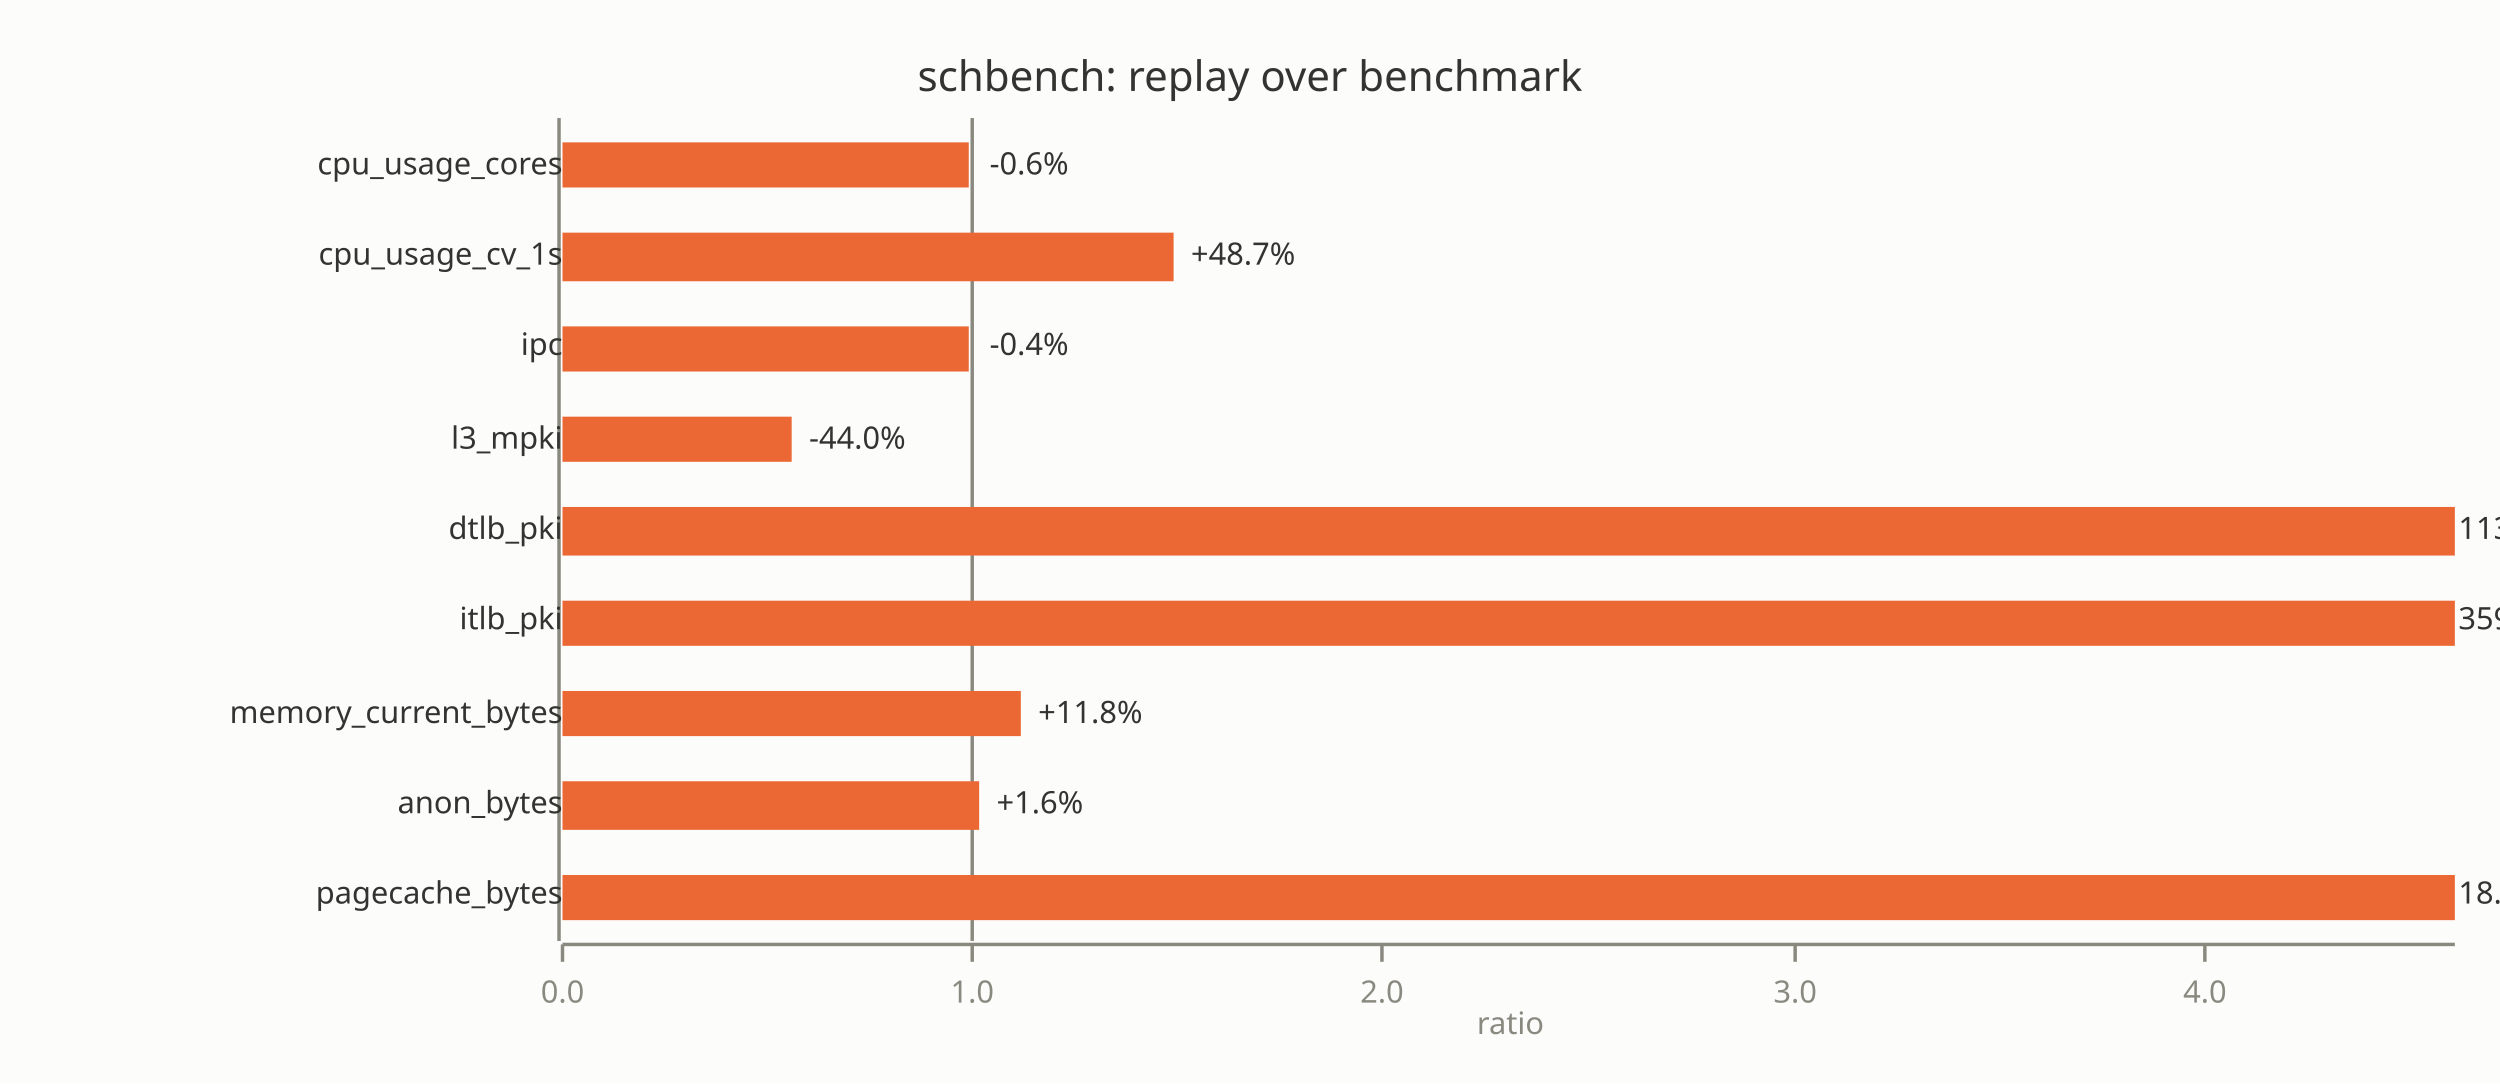
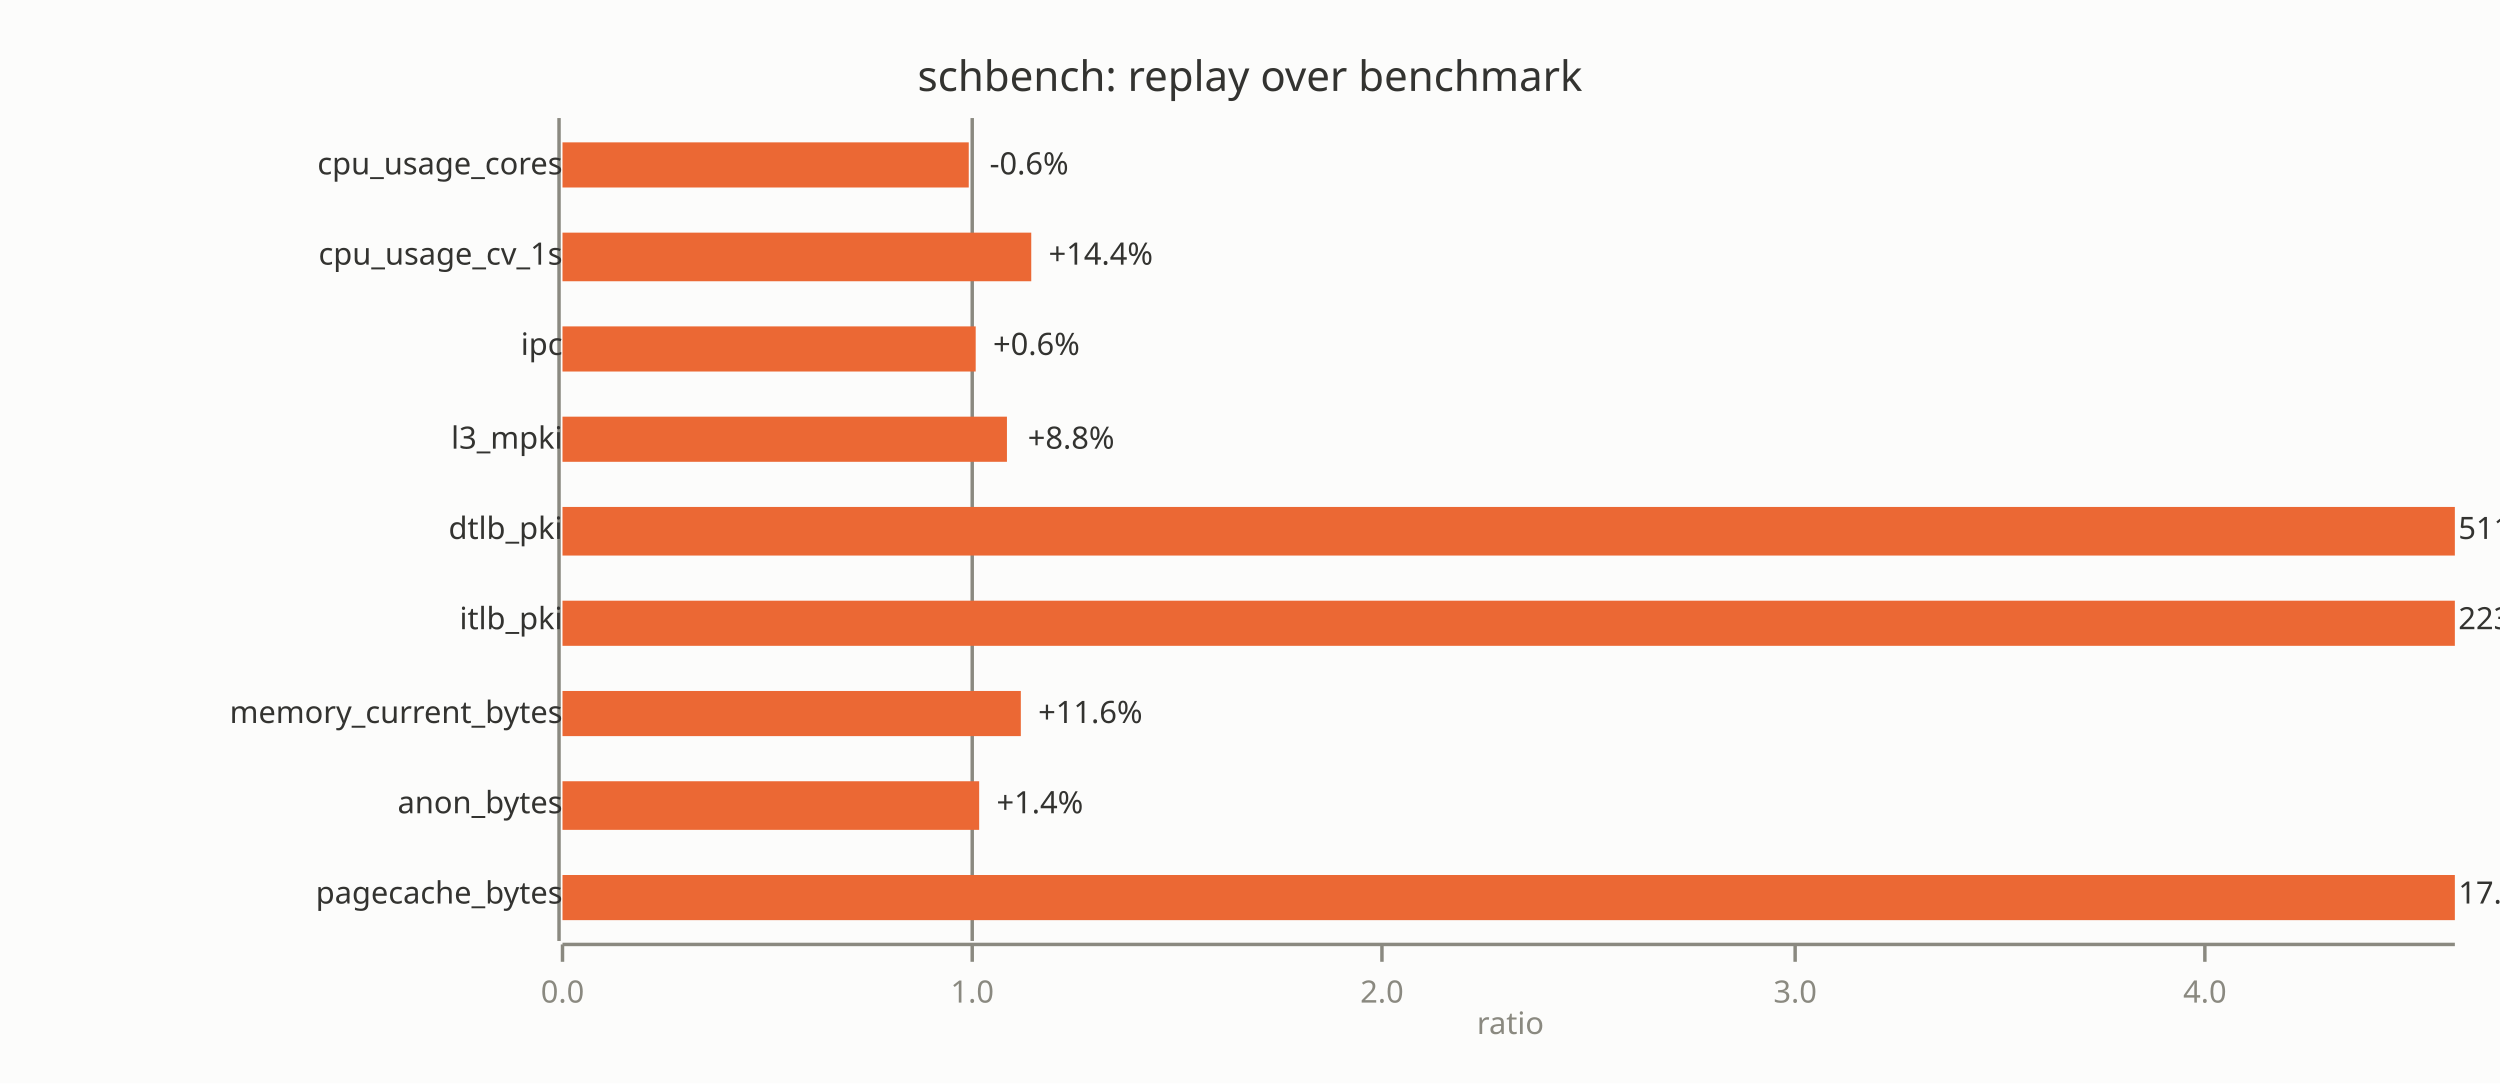
<svg xmlns="http://www.w3.org/2000/svg" width="720" height="312" viewBox="0 0 720 312">
  <rect x="0" y="0" width="720" height="312" opacity="1" fill="#FCFCFB" stroke="none" />
  <text x="360" y="17" dy="0.76em" text-anchor="middle" font-family="sans-serif" font-size="12.097" opacity="1" fill="#333330">
schbench: replay over benchmark
</text>
  <text x="435" y="300" dy="-0.5ex" text-anchor="middle" font-family="sans-serif" font-size="8.871" opacity="1" fill="#8A8980">
ratio
</text>
  <polyline fill="none" opacity="1" stroke="#8A8980" stroke-width="1" points="161,34 161,271 " />
  <polyline fill="none" opacity="1" stroke="#8A8980" stroke-width="1" points="162,272 707,272 " />
  <text x="162" y="282" dy="0.76em" text-anchor="middle" font-family="sans-serif" font-size="8.871" opacity="1" fill="#8A8980">
0.0
</text>
  <polyline fill="none" opacity="1" stroke="#8A8980" stroke-width="1" points="162,272 162,277 " />
  <text x="280" y="282" dy="0.76em" text-anchor="middle" font-family="sans-serif" font-size="8.871" opacity="1" fill="#8A8980">
1.0
</text>
  <polyline fill="none" opacity="1" stroke="#8A8980" stroke-width="1" points="280,272 280,277 " />
  <text x="398" y="282" dy="0.76em" text-anchor="middle" font-family="sans-serif" font-size="8.871" opacity="1" fill="#8A8980">
2.0
</text>
  <polyline fill="none" opacity="1" stroke="#8A8980" stroke-width="1" points="398,272 398,277 " />
  <text x="517" y="282" dy="0.76em" text-anchor="middle" font-family="sans-serif" font-size="8.871" opacity="1" fill="#8A8980">
3.0
</text>
  <polyline fill="none" opacity="1" stroke="#8A8980" stroke-width="1" points="517,272 517,277 " />
  <text x="635" y="282" dy="0.76em" text-anchor="middle" font-family="sans-serif" font-size="8.871" opacity="1" fill="#8A8980">
4.0
</text>
  <polyline fill="none" opacity="1" stroke="#8A8980" stroke-width="1" points="635,272 635,277 " />
  <polyline fill="none" opacity="1" stroke="#8A8980" stroke-width="1" points="280,271 280,34 " />
  <rect x="162" y="41" width="117" height="13" opacity="1" fill="#EB6834" stroke="none" />
  <text x="162" y="48" dy="0.5ex" text-anchor="end" font-family="sans-serif" font-size="8.871" opacity="1" fill="#333330">
cpu_usage_cores
</text>
  <text x="285" y="48" dy="0.5ex" text-anchor="start" font-family="sans-serif" font-size="8.871" opacity="1" fill="#333330">
-0.6%
</text>
-   <rect x="162" y="67" width="176" height="14" opacity="1" fill="#EB6834" stroke="none" />
+   <rect x="162" y="67" width="135" height="14" opacity="1" fill="#EB6834" stroke="none" />
  <text x="162" y="74" dy="0.5ex" text-anchor="end" font-family="sans-serif" font-size="8.871" opacity="1" fill="#333330">
cpu_usage_cv_1s
</text>
-   <text x="343" y="74" dy="0.5ex" text-anchor="start" font-family="sans-serif" font-size="8.871" opacity="1" fill="#333330">
- +48.7%
+   <text x="302" y="74" dy="0.5ex" text-anchor="start" font-family="sans-serif" font-size="8.871" opacity="1" fill="#333330">
+ +14.4%
</text>
-   <rect x="162" y="94" width="117" height="13" opacity="1" fill="#EB6834" stroke="none" />
+   <rect x="162" y="94" width="119" height="13" opacity="1" fill="#EB6834" stroke="none" />
  <text x="162" y="100" dy="0.5ex" text-anchor="end" font-family="sans-serif" font-size="8.871" opacity="1" fill="#333330">
ipc
</text>
-   <text x="285" y="100" dy="0.5ex" text-anchor="start" font-family="sans-serif" font-size="8.871" opacity="1" fill="#333330">
- -0.4%
+   <text x="286" y="100" dy="0.5ex" text-anchor="start" font-family="sans-serif" font-size="8.871" opacity="1" fill="#333330">
+ +0.6%
</text>
-   <rect x="162" y="120" width="66" height="13" opacity="1" fill="#EB6834" stroke="none" />
+   <rect x="162" y="120" width="128" height="13" opacity="1" fill="#EB6834" stroke="none" />
  <text x="162" y="127" dy="0.5ex" text-anchor="end" font-family="sans-serif" font-size="8.871" opacity="1" fill="#333330">
l3_mpki
</text>
-   <text x="233" y="127" dy="0.5ex" text-anchor="start" font-family="sans-serif" font-size="8.871" opacity="1" fill="#333330">
- -44.0%
+   <text x="296" y="127" dy="0.5ex" text-anchor="start" font-family="sans-serif" font-size="8.871" opacity="1" fill="#333330">
+ +8.8%
</text>
  <rect x="162" y="146" width="545" height="14" opacity="1" fill="#EB6834" stroke="none" />
  <text x="162" y="153" dy="0.5ex" text-anchor="end" font-family="sans-serif" font-size="8.871" opacity="1" fill="#333330">
dtlb_pki
</text>
  <text x="708" y="153" dy="0.5ex" text-anchor="start" font-family="sans-serif" font-size="8.871" opacity="1" fill="#333330">
- 113.24x
+ 511.69x
</text>
  <rect x="162" y="173" width="545" height="13" opacity="1" fill="#EB6834" stroke="none" />
  <text x="162" y="179" dy="0.5ex" text-anchor="end" font-family="sans-serif" font-size="8.871" opacity="1" fill="#333330">
itlb_pki
</text>
  <text x="708" y="179" dy="0.5ex" text-anchor="start" font-family="sans-serif" font-size="8.871" opacity="1" fill="#333330">
- 3590.30x
+ 2236.47x
</text>
  <rect x="162" y="199" width="132" height="13" opacity="1" fill="#EB6834" stroke="none" />
  <text x="162" y="206" dy="0.5ex" text-anchor="end" font-family="sans-serif" font-size="8.871" opacity="1" fill="#333330">
memory_current_bytes
</text>
  <text x="299" y="206" dy="0.5ex" text-anchor="start" font-family="sans-serif" font-size="8.871" opacity="1" fill="#333330">
- +11.8%
+ +11.6%
</text>
  <rect x="162" y="225" width="120" height="14" opacity="1" fill="#EB6834" stroke="none" />
  <text x="162" y="232" dy="0.5ex" text-anchor="end" font-family="sans-serif" font-size="8.871" opacity="1" fill="#333330">
anon_bytes
</text>
  <text x="287" y="232" dy="0.5ex" text-anchor="start" font-family="sans-serif" font-size="8.871" opacity="1" fill="#333330">
- +1.6%
+ +1.4%
</text>
  <rect x="162" y="252" width="545" height="13" opacity="1" fill="#EB6834" stroke="none" />
  <text x="162" y="258" dy="0.5ex" text-anchor="end" font-family="sans-serif" font-size="8.871" opacity="1" fill="#333330">
pagecache_bytes
</text>
  <text x="708" y="258" dy="0.5ex" text-anchor="start" font-family="sans-serif" font-size="8.871" opacity="1" fill="#333330">
- 18.24x
+ 17.93x
</text>
</svg>
